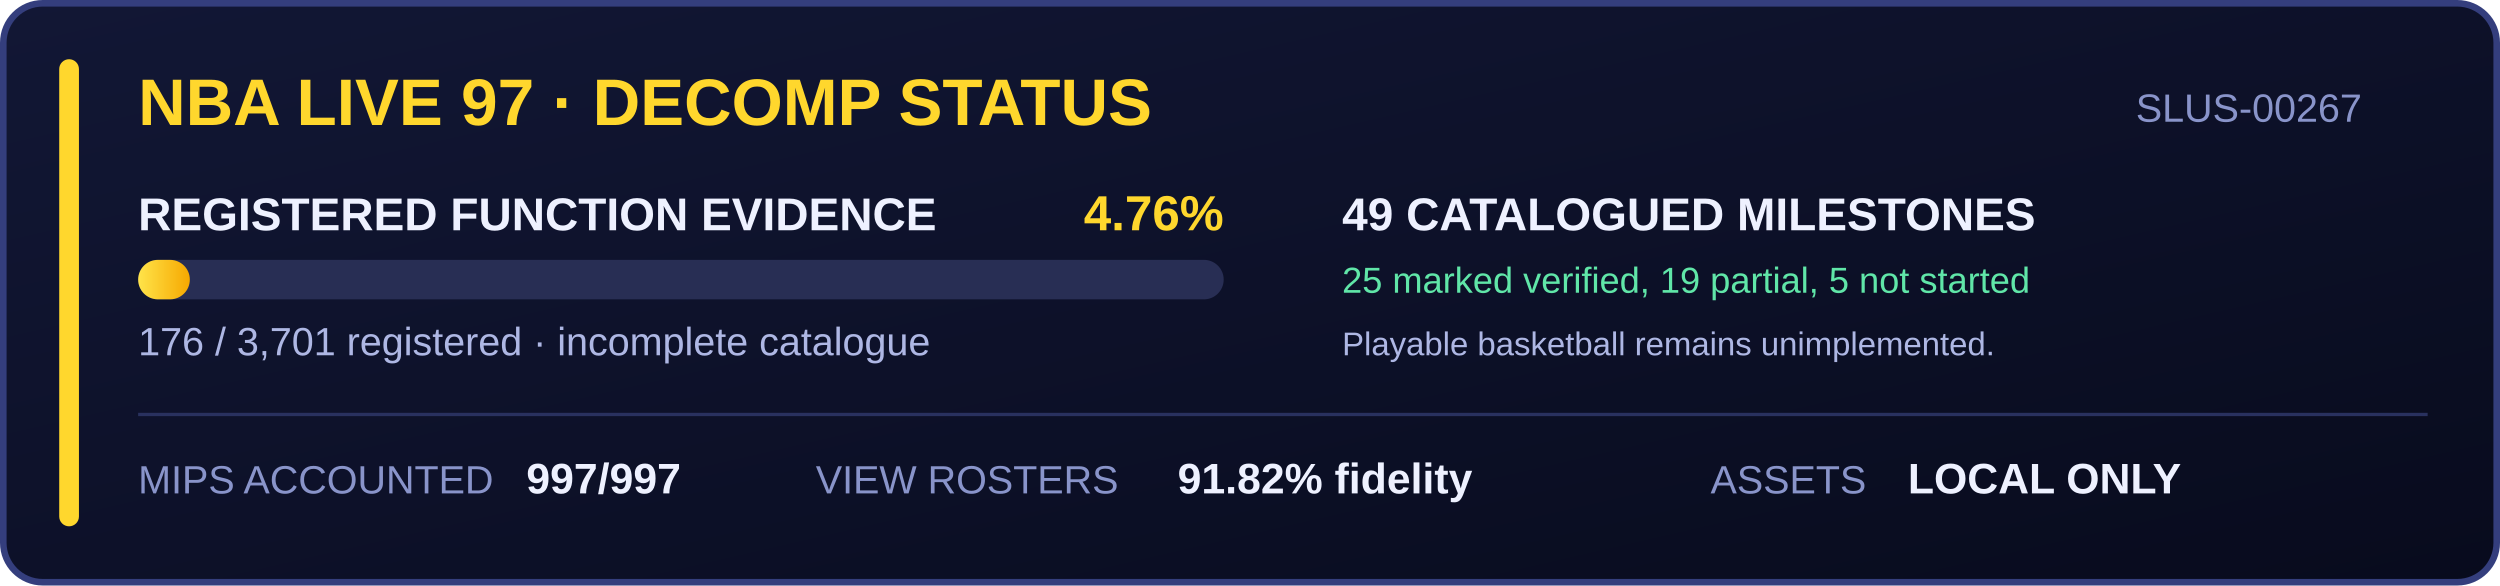
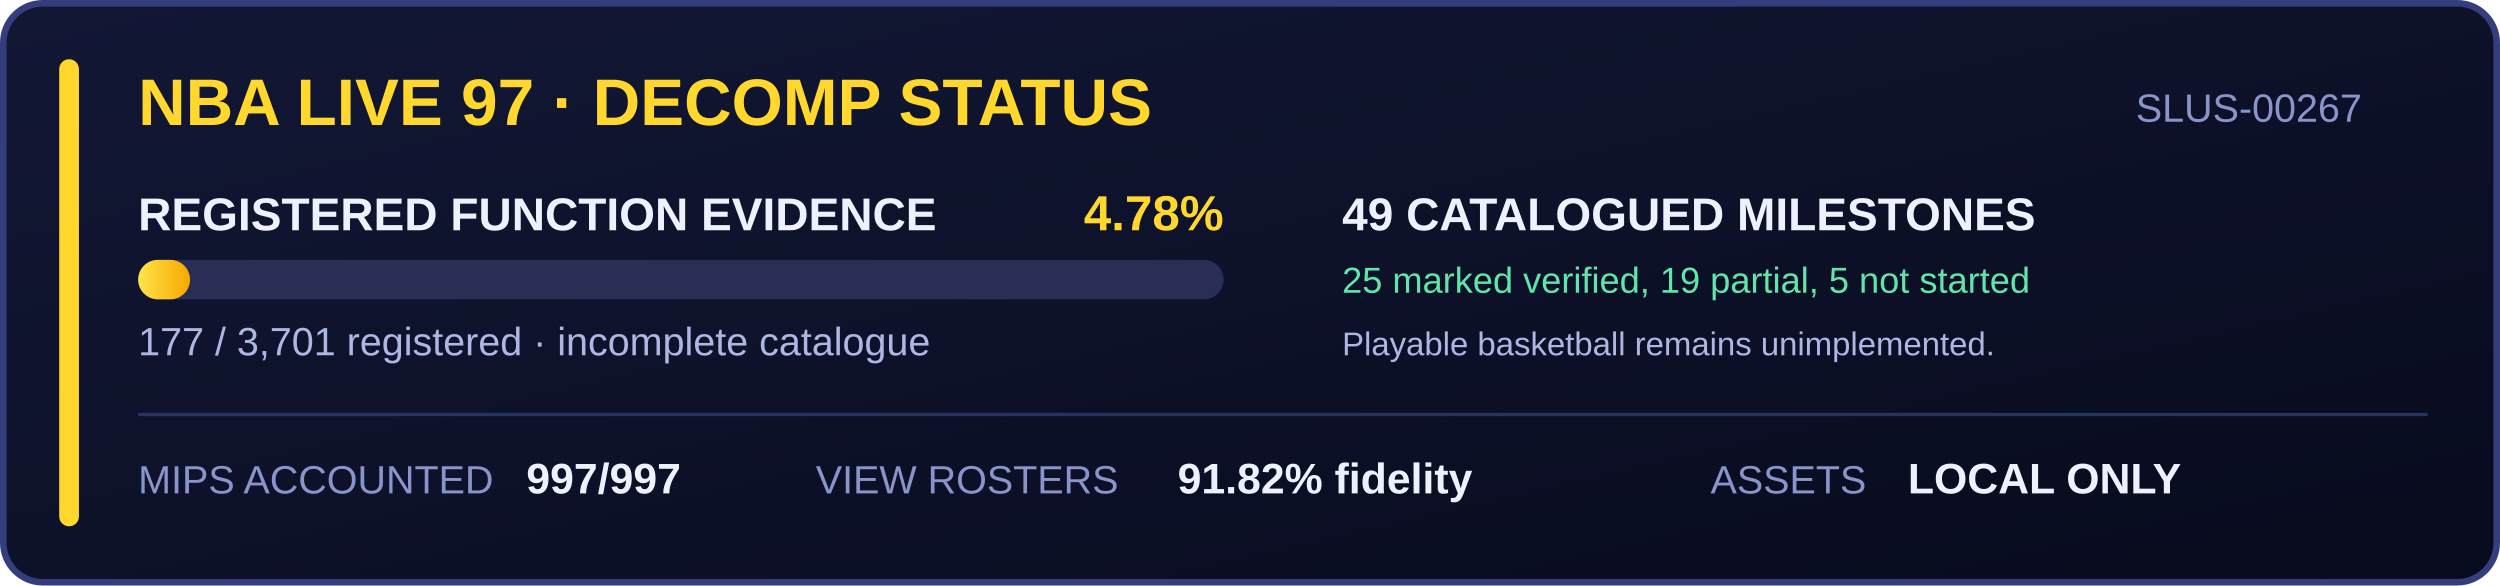
<svg xmlns="http://www.w3.org/2000/svg" width="760" height="178" viewBox="0 0 760 178" role="img" aria-labelledby="title desc">
  <defs>
    <linearGradient id="panel" x1="0" y1="0" x2="1" y2="1">
      <stop stop-color="#121735" />
      <stop offset="1" stop-color="#080b1d" />
    </linearGradient>
    <linearGradient id="gold" x1="0" y1="0" x2="1" y2="0">
      <stop stop-color="#ffe44a" />
      <stop offset="1" stop-color="#f6a800" />
    </linearGradient>
  </defs>
  <rect x="1" y="1" width="758" height="176" rx="12" fill="url(#panel)" stroke="#343e7d" stroke-width="2" />
  <rect x="18" y="18" width="6" height="142" rx="3" fill="#ffd72d" />
  <g font-family="Segoe UI, Arial, sans-serif">
    <text x="42" y="38" fill="#ffd72d" font-size="20" font-weight="700">NBA LIVE 97 · DECOMP STATUS</text>
    <text x="718" y="37" fill="#8994ca" font-size="12" text-anchor="end">SLUS-00267</text>
    <text x="42" y="70" fill="#eef1ff" font-size="14" font-weight="600">REGISTERED FUNCTION EVIDENCE</text>
-     <text x="372" y="70" fill="#ffd72d" font-size="15" font-weight="700" text-anchor="end">4.76%</text>
+     <text x="372" y="70" fill="#ffd72d" font-size="15" font-weight="700" text-anchor="end">4.78%</text>
    <rect x="42" y="79" width="330" height="12" rx="6" fill="#282e54" />
-     <rect x="42" y="79" width="15.71" height="12" rx="6" fill="url(#gold)" />
-     <text x="42" y="108" fill="#aeb7e4" font-size="12">176 / 3,701 registered · incomplete catalogue</text>
+     <rect x="42" y="79" width="15.77" height="12" rx="6" fill="url(#gold)" />
+     <text x="42" y="108" fill="#aeb7e4" font-size="12">177 / 3,701 registered · incomplete catalogue</text>
    <text x="408" y="70" fill="#eef1ff" font-size="14" font-weight="600">49 CATALOGUED MILESTONES</text>
    <text x="408" y="89" fill="#60e6a8" font-size="11">25 marked verified, 19 partial, 5 not started</text>
    <text x="408" y="108" fill="#aeb7e4" font-size="10">Playable basketball remains unimplemented.</text>
    <line x1="42" y1="126" x2="738" y2="126" stroke="#29315f" />
    <text x="42" y="150" fill="#8994ca" font-size="12">MIPS ACCOUNTED</text>
    <text x="160" y="150" fill="#eef1ff" font-size="13" font-weight="700">997/997</text>
    <text x="248" y="150" fill="#8994ca" font-size="12">VIEW ROSTERS</text>
    <text x="358" y="150" fill="#eef1ff" font-size="13" font-weight="700">91.82% fidelity</text>
    <text x="520" y="150" fill="#8994ca" font-size="12">ASSETS</text>
    <text x="580" y="150" fill="#eef1ff" font-size="13" font-weight="700">LOCAL ONLY</text>
  </g>
</svg>
